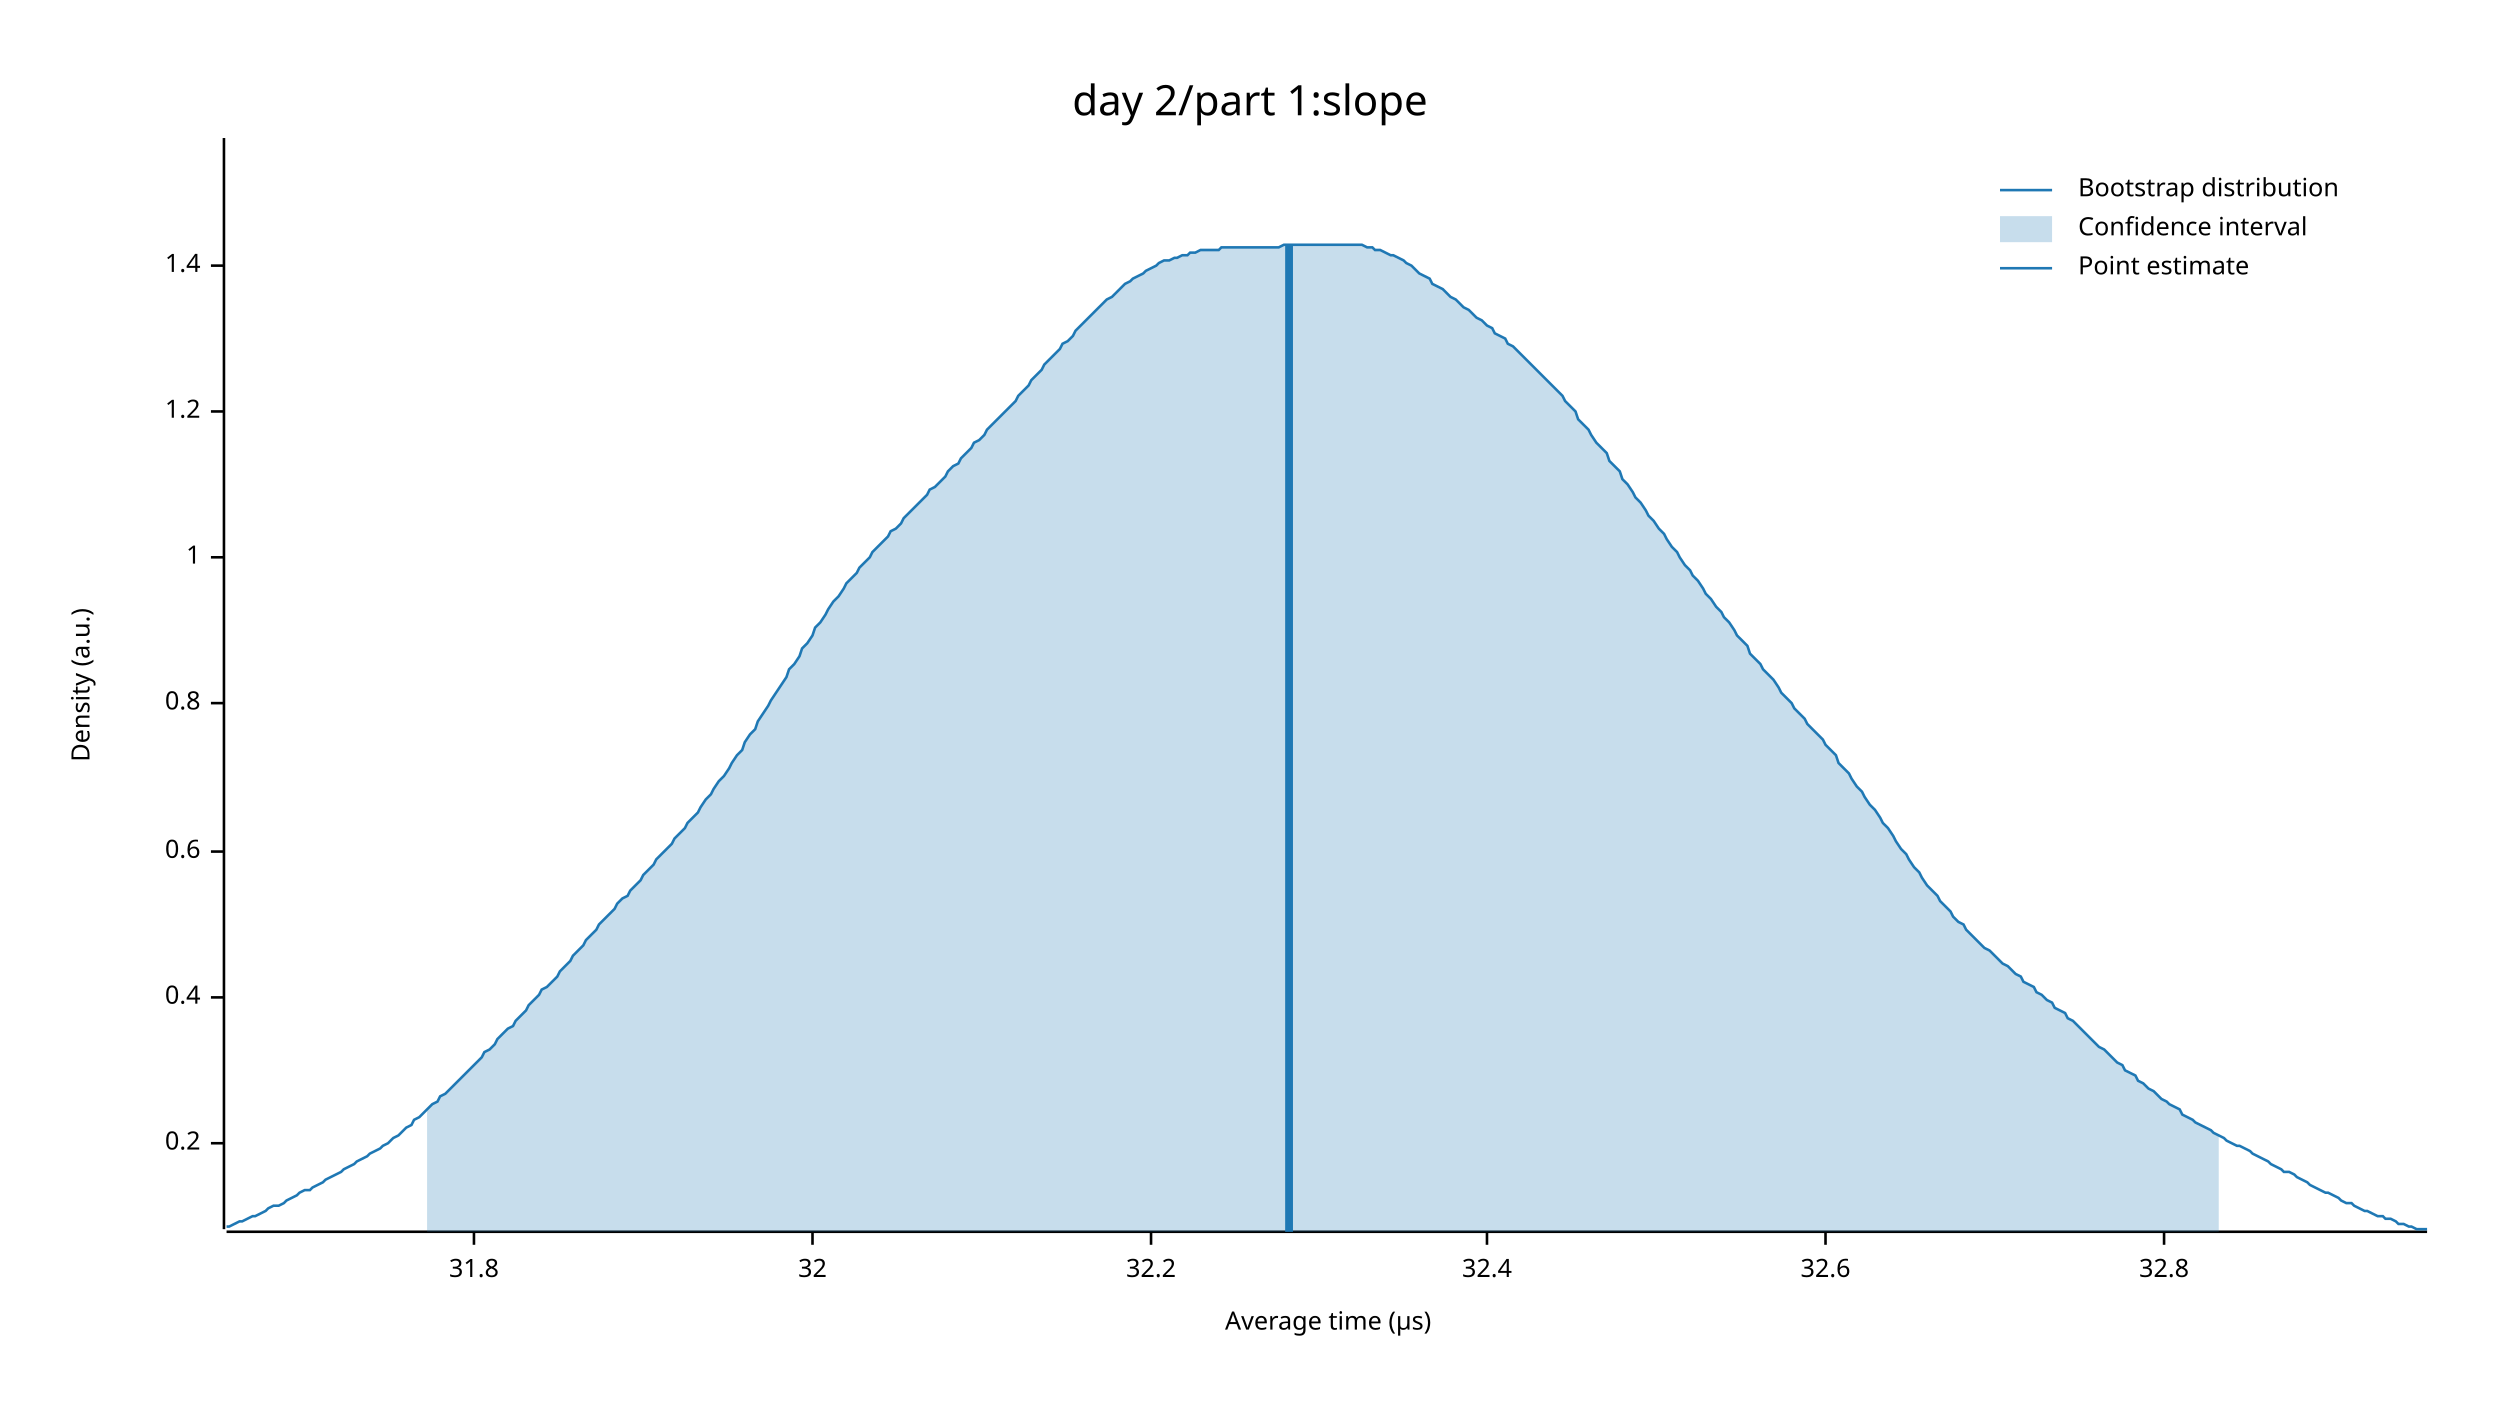
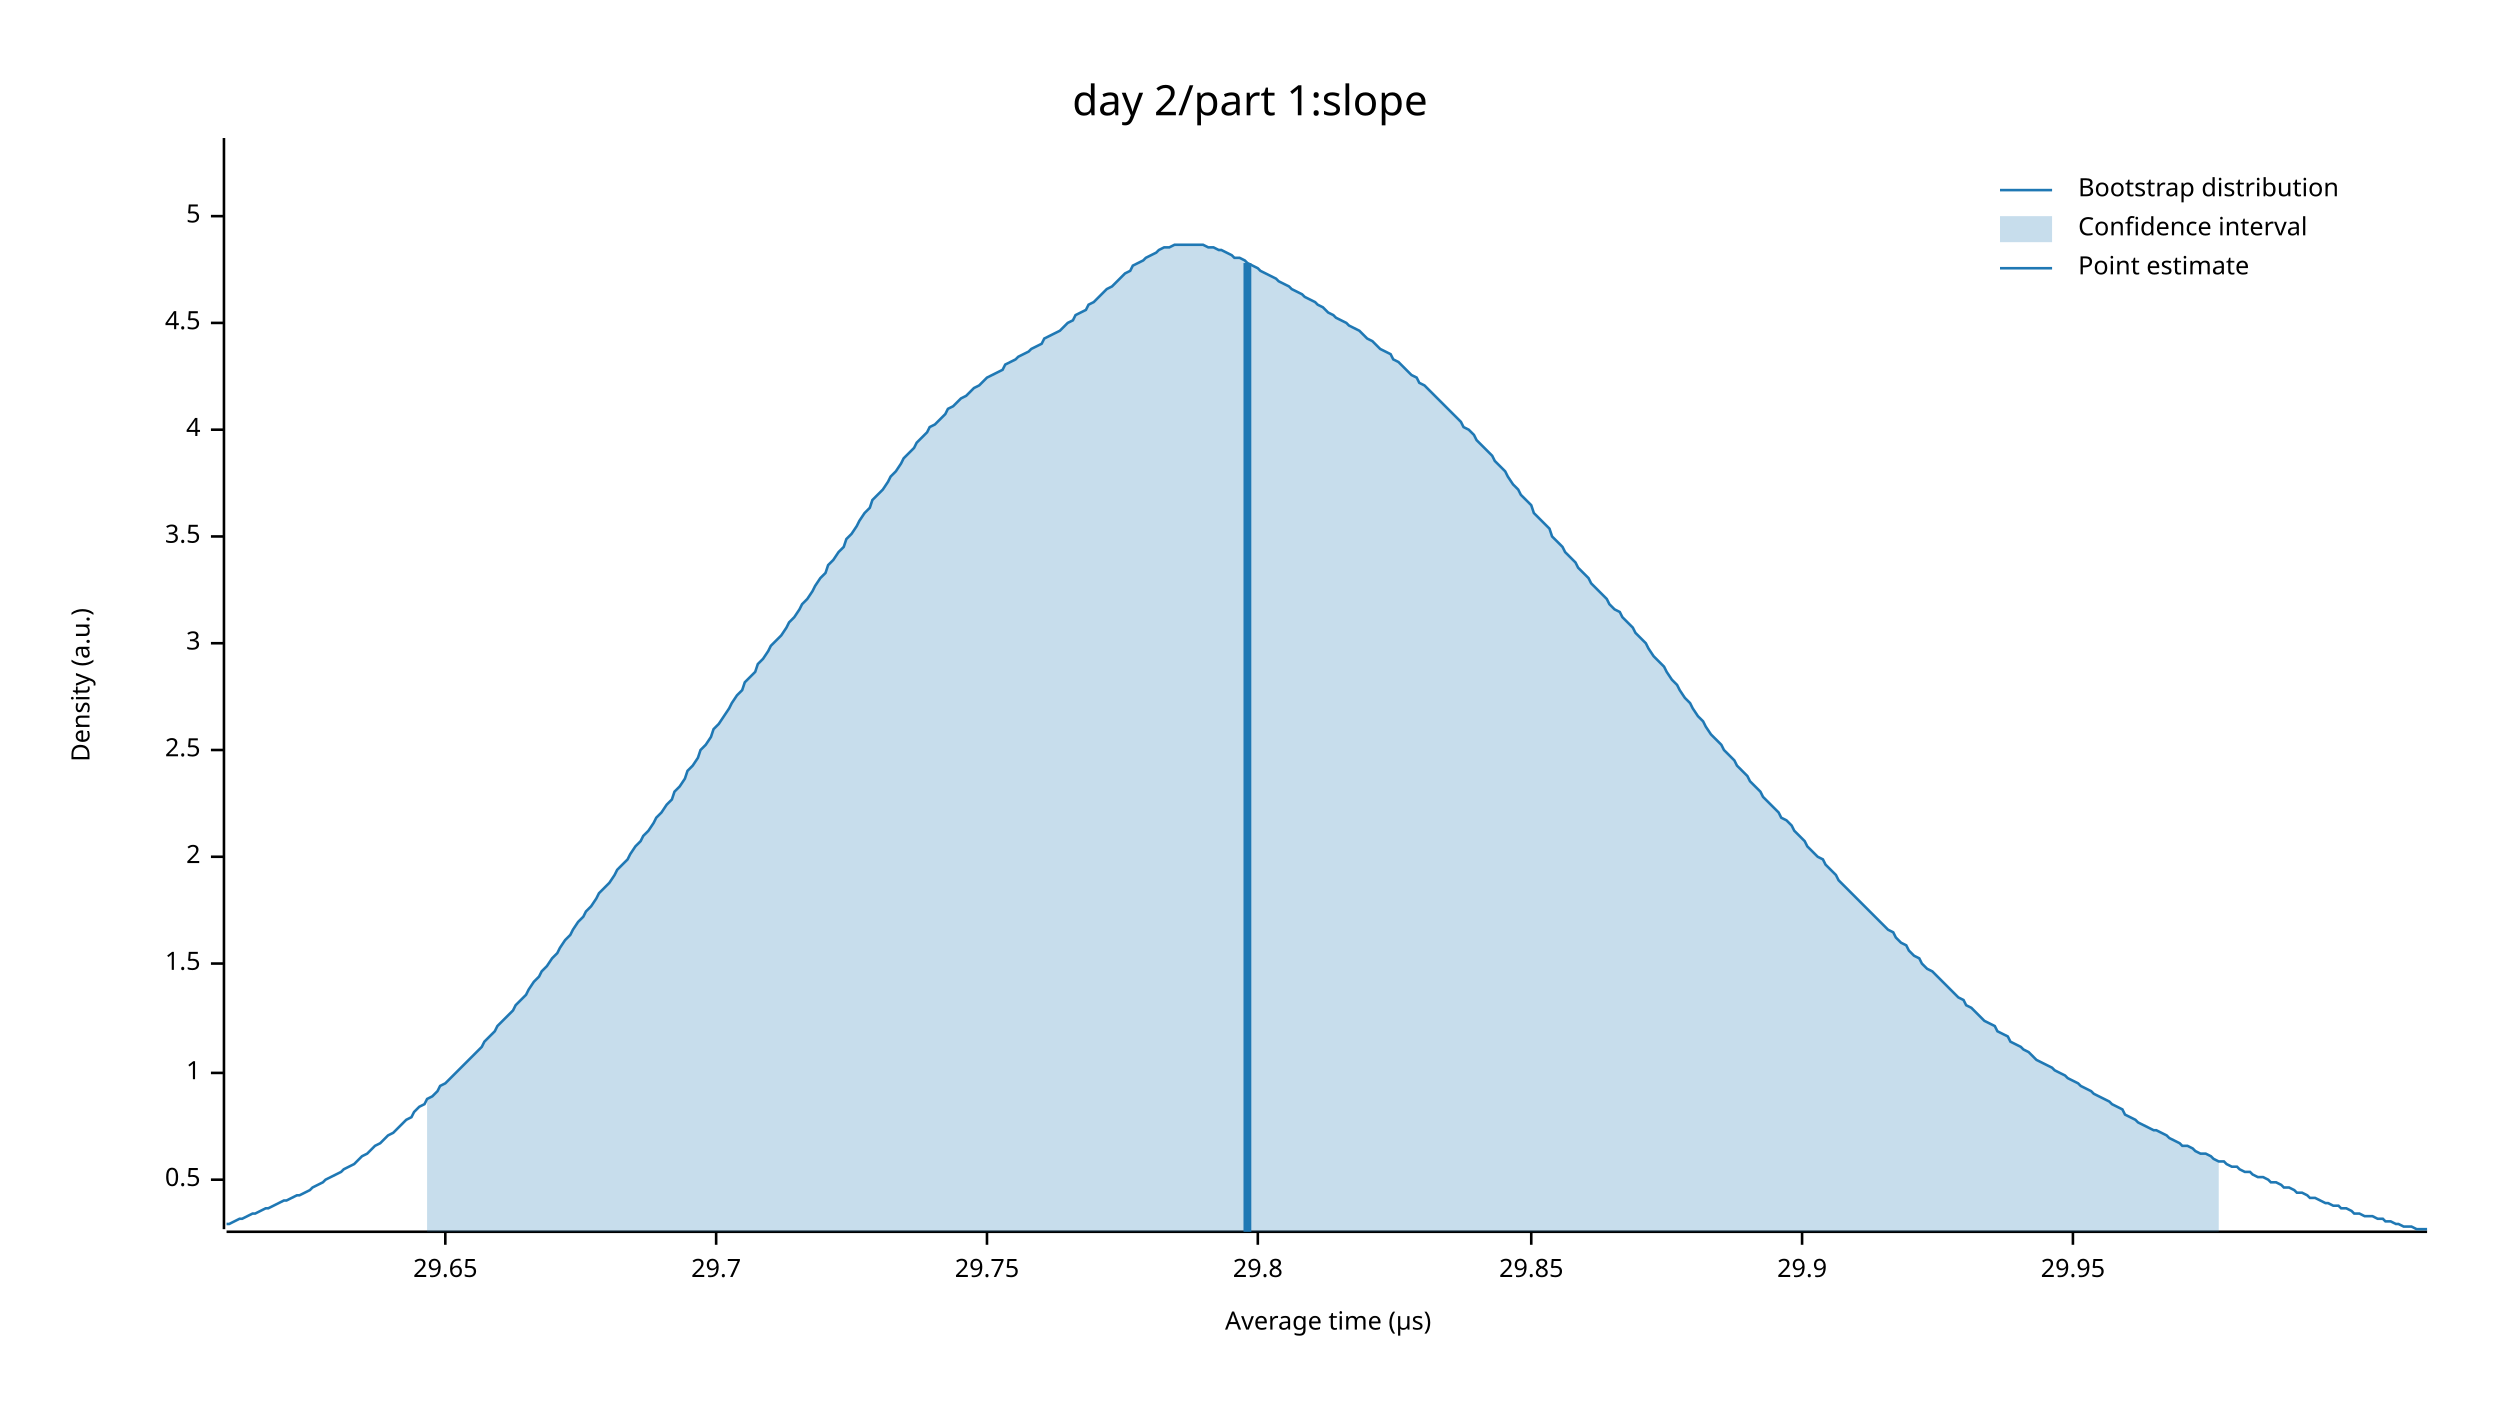
<svg xmlns="http://www.w3.org/2000/svg" width="960" height="540" viewBox="0 0 960 540">
  <text x="480" y="32" dy="0.76em" text-anchor="middle" font-family="sans-serif" font-size="16.129" opacity="1" fill="#000000">
day 2/part 1:slope
</text>
  <text x="27" y="263" dy="0.76em" text-anchor="middle" font-family="sans-serif" font-size="9.677" opacity="1" fill="#000000" transform="rotate(270, 27, 263)">
Density (a.u.)
</text>
  <text x="510" y="513" dy="-0.5ex" text-anchor="middle" font-family="sans-serif" font-size="9.677" opacity="1" fill="#000000">
Average time (µs)
</text>
  <polyline fill="none" opacity="1" stroke="#000000" stroke-width="1" points="86,53 86,472 " />
-   <text x="77" y="439" dy="0.5ex" text-anchor="end" font-family="sans-serif" font-size="9.677" opacity="1" fill="#000000">
- 0.2
+   <text x="77" y="453" dy="0.5ex" text-anchor="end" font-family="sans-serif" font-size="9.677" opacity="1" fill="#000000">
+ 0.5
</text>
-   <polyline fill="none" opacity="1" stroke="#000000" stroke-width="1" points="81,439 86,439 " />
-   <text x="77" y="383" dy="0.5ex" text-anchor="end" font-family="sans-serif" font-size="9.677" opacity="1" fill="#000000">
- 0.4
- </text>
-   <polyline fill="none" opacity="1" stroke="#000000" stroke-width="1" points="81,383 86,383 " />
-   <text x="77" y="327" dy="0.5ex" text-anchor="end" font-family="sans-serif" font-size="9.677" opacity="1" fill="#000000">
- 0.6
- </text>
-   <polyline fill="none" opacity="1" stroke="#000000" stroke-width="1" points="81,327 86,327 " />
-   <text x="77" y="270" dy="0.5ex" text-anchor="end" font-family="sans-serif" font-size="9.677" opacity="1" fill="#000000">
- 0.8
- </text>
-   <polyline fill="none" opacity="1" stroke="#000000" stroke-width="1" points="81,270 86,270 " />
-   <text x="77" y="214" dy="0.5ex" text-anchor="end" font-family="sans-serif" font-size="9.677" opacity="1" fill="#000000">
+   <polyline fill="none" opacity="1" stroke="#000000" stroke-width="1" points="81,453 86,453 " />
+   <text x="77" y="412" dy="0.5ex" text-anchor="end" font-family="sans-serif" font-size="9.677" opacity="1" fill="#000000">
1
</text>
-   <polyline fill="none" opacity="1" stroke="#000000" stroke-width="1" points="81,214 86,214 " />
-   <text x="77" y="158" dy="0.5ex" text-anchor="end" font-family="sans-serif" font-size="9.677" opacity="1" fill="#000000">
- 1.2
+   <polyline fill="none" opacity="1" stroke="#000000" stroke-width="1" points="81,412 86,412 " />
+   <text x="77" y="370" dy="0.5ex" text-anchor="end" font-family="sans-serif" font-size="9.677" opacity="1" fill="#000000">
+ 1.5
</text>
-   <polyline fill="none" opacity="1" stroke="#000000" stroke-width="1" points="81,158 86,158 " />
-   <text x="77" y="102" dy="0.5ex" text-anchor="end" font-family="sans-serif" font-size="9.677" opacity="1" fill="#000000">
- 1.4
+   <polyline fill="none" opacity="1" stroke="#000000" stroke-width="1" points="81,370 86,370 " />
+   <text x="77" y="329" dy="0.5ex" text-anchor="end" font-family="sans-serif" font-size="9.677" opacity="1" fill="#000000">
+ 2
</text>
-   <polyline fill="none" opacity="1" stroke="#000000" stroke-width="1" points="81,102 86,102 " />
+   <polyline fill="none" opacity="1" stroke="#000000" stroke-width="1" points="81,329 86,329 " />
+   <text x="77" y="288" dy="0.5ex" text-anchor="end" font-family="sans-serif" font-size="9.677" opacity="1" fill="#000000">
+ 2.5
+ </text>
+   <polyline fill="none" opacity="1" stroke="#000000" stroke-width="1" points="81,288 86,288 " />
+   <text x="77" y="247" dy="0.5ex" text-anchor="end" font-family="sans-serif" font-size="9.677" opacity="1" fill="#000000">
+ 3
+ </text>
+   <polyline fill="none" opacity="1" stroke="#000000" stroke-width="1" points="81,247 86,247 " />
+   <text x="77" y="206" dy="0.5ex" text-anchor="end" font-family="sans-serif" font-size="9.677" opacity="1" fill="#000000">
+ 3.5
+ </text>
+   <polyline fill="none" opacity="1" stroke="#000000" stroke-width="1" points="81,206 86,206 " />
+   <text x="77" y="165" dy="0.5ex" text-anchor="end" font-family="sans-serif" font-size="9.677" opacity="1" fill="#000000">
+ 4
+ </text>
+   <polyline fill="none" opacity="1" stroke="#000000" stroke-width="1" points="81,165 86,165 " />
+   <text x="77" y="124" dy="0.5ex" text-anchor="end" font-family="sans-serif" font-size="9.677" opacity="1" fill="#000000">
+ 4.5
+ </text>
+   <polyline fill="none" opacity="1" stroke="#000000" stroke-width="1" points="81,124 86,124 " />
+   <text x="77" y="83" dy="0.5ex" text-anchor="end" font-family="sans-serif" font-size="9.677" opacity="1" fill="#000000">
+ 5
+ </text>
+   <polyline fill="none" opacity="1" stroke="#000000" stroke-width="1" points="81,83 86,83 " />
  <polyline fill="none" opacity="1" stroke="#000000" stroke-width="1" points="87,473 932,473 " />
-   <text x="182" y="483" dy="0.76em" text-anchor="middle" font-family="sans-serif" font-size="9.677" opacity="1" fill="#000000">
- 31.8
+   <text x="171" y="483" dy="0.76em" text-anchor="middle" font-family="sans-serif" font-size="9.677" opacity="1" fill="#000000">
+ 29.65
</text>
-   <polyline fill="none" opacity="1" stroke="#000000" stroke-width="1" points="182,473 182,478 " />
-   <text x="312" y="483" dy="0.76em" text-anchor="middle" font-family="sans-serif" font-size="9.677" opacity="1" fill="#000000">
- 32
+   <polyline fill="none" opacity="1" stroke="#000000" stroke-width="1" points="171,473 171,478 " />
+   <text x="275" y="483" dy="0.76em" text-anchor="middle" font-family="sans-serif" font-size="9.677" opacity="1" fill="#000000">
+ 29.7
</text>
-   <polyline fill="none" opacity="1" stroke="#000000" stroke-width="1" points="312,473 312,478 " />
-   <text x="442" y="483" dy="0.76em" text-anchor="middle" font-family="sans-serif" font-size="9.677" opacity="1" fill="#000000">
- 32.2
+   <polyline fill="none" opacity="1" stroke="#000000" stroke-width="1" points="275,473 275,478 " />
+   <text x="379" y="483" dy="0.76em" text-anchor="middle" font-family="sans-serif" font-size="9.677" opacity="1" fill="#000000">
+ 29.75
</text>
-   <polyline fill="none" opacity="1" stroke="#000000" stroke-width="1" points="442,473 442,478 " />
-   <text x="571" y="483" dy="0.76em" text-anchor="middle" font-family="sans-serif" font-size="9.677" opacity="1" fill="#000000">
- 32.4
+   <polyline fill="none" opacity="1" stroke="#000000" stroke-width="1" points="379,473 379,478 " />
+   <text x="483" y="483" dy="0.76em" text-anchor="middle" font-family="sans-serif" font-size="9.677" opacity="1" fill="#000000">
+ 29.8
</text>
-   <polyline fill="none" opacity="1" stroke="#000000" stroke-width="1" points="571,473 571,478 " />
-   <text x="701" y="483" dy="0.76em" text-anchor="middle" font-family="sans-serif" font-size="9.677" opacity="1" fill="#000000">
- 32.6
+   <polyline fill="none" opacity="1" stroke="#000000" stroke-width="1" points="483,473 483,478 " />
+   <text x="588" y="483" dy="0.76em" text-anchor="middle" font-family="sans-serif" font-size="9.677" opacity="1" fill="#000000">
+ 29.85
</text>
-   <polyline fill="none" opacity="1" stroke="#000000" stroke-width="1" points="701,473 701,478 " />
-   <text x="831" y="483" dy="0.76em" text-anchor="middle" font-family="sans-serif" font-size="9.677" opacity="1" fill="#000000">
- 32.8
+   <polyline fill="none" opacity="1" stroke="#000000" stroke-width="1" points="588,473 588,478 " />
+   <text x="692" y="483" dy="0.76em" text-anchor="middle" font-family="sans-serif" font-size="9.677" opacity="1" fill="#000000">
+ 29.9
</text>
-   <polyline fill="none" opacity="1" stroke="#000000" stroke-width="1" points="831,473 831,478 " />
-   <polyline fill="none" opacity="1" stroke="#1F78B4" stroke-width="1" points="87,471 88,471 90,470 92,469 93,469 95,468 97,467 98,467 100,466 102,465 103,464 105,463 107,463 109,462 110,461 112,460 114,459 115,458 117,457 119,457 120,456 122,455 124,454 125,453 127,452 129,451 131,450 132,449 134,448 136,447 137,446 139,445 141,444 142,443 144,442 146,441 147,440 149,439 151,437 153,436 154,435 156,433 158,432 159,430 161,429 163,427 164,426 166,424 168,423 169,421 171,420 173,418 175,416 176,415 178,413 180,411 181,410 183,408 185,406 186,404 188,403 190,401 191,399 193,397 195,395 197,394 198,392 200,390 202,388 203,386 205,384 207,382 208,380 210,379 212,377 214,375 215,373 217,371 219,369 220,367 222,365 224,363 225,361 227,359 229,357 230,355 232,353 234,351 236,349 237,347 239,345 241,344 242,342 244,340 246,338 247,336 249,334 251,332 252,330 254,328 256,326 258,324 259,322 261,320 263,318 264,316 266,314 268,312 269,310 271,307 273,305 274,303 276,300 278,298 280,295 281,293 283,290 285,288 286,285 288,282 290,280 291,277 293,274 295,271 296,269 298,266 300,263 302,260 303,257 305,255 307,252 308,249 310,247 312,244 313,241 315,239 317,236 318,234 320,231 322,229 324,226 325,224 327,222 329,220 330,218 332,216 334,214 335,212 337,210 339,208 341,206 342,204 344,203 346,201 347,199 349,197 351,195 352,194 354,192 356,190 357,188 359,187 361,185 363,183 364,181 366,179 368,178 369,176 371,174 373,172 374,170 376,169 378,167 379,165 381,163 383,161 385,159 386,158 388,156 390,154 391,152 393,150 395,148 396,146 398,144 400,142 401,140 403,138 405,136 407,134 408,132 410,131 412,129 413,127 415,125 417,123 418,122 420,120 422,118 423,117 425,115 427,114 429,112 430,111 432,109 434,108 435,107 437,106 439,105 440,104 442,103 444,102 445,101 447,100 449,100 451,99 452,99 454,98 456,98 457,97 459,97 461,96 462,96 464,96 466,96 468,96 469,95 471,95 473,95 474,95 476,95 478,95 479,95 481,95 483,95 484,95 486,95 488,95 490,95 491,95 493,94 495,94 496,94 498,94 500,94 501,94 503,94 505,94 506,94 508,94 510,94 512,94 513,94 515,94 517,94 518,94 520,94 522,94 523,94 525,95 527,95 528,96 530,96 532,97 534,98 535,98 537,99 539,100 540,101 542,102 544,104 545,105 547,106 549,107 550,109 552,110 554,111 556,113 557,114 559,115 561,117 562,118 564,119 566,121 567,122 569,123 571,125 573,126 574,128 576,129 578,130 579,132 581,133 583,135 584,136 586,138 588,140 589,141 591,143 593,145 595,147 596,148 598,150 600,152 601,154 603,156 605,158 606,161 608,163 610,165 611,167 613,170 615,172 617,174 618,177 620,179 622,181 623,184 625,186 627,189 628,191 630,193 632,196 633,198 635,200 637,203 639,205 640,207 642,210 644,212 645,214 647,217 649,219 650,221 652,223 654,226 655,228 657,230 659,233 661,235 662,237 664,239 666,242 667,244 669,246 671,248 672,251 674,253 676,255 677,257 679,259 681,261 683,264 684,266 686,268 688,270 689,272 691,274 693,276 694,278 696,280 698,282 700,284 701,286 703,288 705,290 706,293 708,295 710,297 711,299 713,302 715,304 716,306 718,309 720,311 722,314 723,316 725,318 727,321 728,323 730,326 732,328 733,330 735,333 737,335 738,337 740,340 742,342 744,344 745,346 747,348 749,350 750,352 752,354 754,355 755,357 757,359 759,361 760,362 762,364 764,365 766,367 767,368 769,370 771,371 772,372 774,374 776,375 777,377 779,378 781,379 782,381 784,382 786,384 788,385 789,387 791,388 793,389 794,391 796,392 798,394 799,395 801,397 803,399 804,400 806,402 808,403 810,405 811,406 813,408 815,409 816,411 818,412 820,413 821,415 823,416 825,418 827,419 828,420 830,422 832,423 833,424 835,425 837,426 838,428 840,429 842,430 843,431 845,432 847,433 849,434 850,435 852,436 854,437 855,438 857,439 859,440 860,440 862,441 864,442 865,443 867,444 869,445 871,446 872,447 874,448 876,449 877,450 879,450 881,451 882,452 884,453 886,454 887,455 889,456 891,457 893,458 894,458 896,459 898,460 899,461 901,462 903,462 904,463 906,464 908,465 909,465 911,466 913,467 915,467 916,468 918,468 920,469 921,470 923,470 925,471 926,471 928,472 930,472 932,472 " />
-   <polygon opacity="0.25" fill="#1F78B4" points="164,426 166,424 168,423 169,421 171,420 173,418 175,416 176,415 178,413 180,411 181,410 183,408 185,406 186,404 188,403 190,401 191,399 193,397 195,395 197,394 198,392 200,390 202,388 203,386 205,384 207,382 208,380 210,379 212,377 214,375 215,373 217,371 219,369 220,367 222,365 224,363 225,361 227,359 229,357 230,355 232,353 234,351 236,349 237,347 239,345 241,344 242,342 244,340 246,338 247,336 249,334 251,332 252,330 254,328 256,326 258,324 259,322 261,320 263,318 264,316 266,314 268,312 269,310 271,307 273,305 274,303 276,300 278,298 280,295 281,293 283,290 285,288 286,285 288,282 290,280 291,277 293,274 295,271 296,269 298,266 300,263 302,260 303,257 305,255 307,252 308,249 310,247 312,244 313,241 315,239 317,236 318,234 320,231 322,229 324,226 325,224 327,222 329,220 330,218 332,216 334,214 335,212 337,210 339,208 341,206 342,204 344,203 346,201 347,199 349,197 351,195 352,194 354,192 356,190 357,188 359,187 361,185 363,183 364,181 366,179 368,178 369,176 371,174 373,172 374,170 376,169 378,167 379,165 381,163 383,161 385,159 386,158 388,156 390,154 391,152 393,150 395,148 396,146 398,144 400,142 401,140 403,138 405,136 407,134 408,132 410,131 412,129 413,127 415,125 417,123 418,122 420,120 422,118 423,117 425,115 427,114 429,112 430,111 432,109 434,108 435,107 437,106 439,105 440,104 442,103 444,102 445,101 447,100 449,100 451,99 452,99 454,98 456,98 457,97 459,97 461,96 462,96 464,96 466,96 468,96 469,95 471,95 473,95 474,95 476,95 478,95 479,95 481,95 483,95 484,95 486,95 488,95 490,95 491,95 493,94 495,94 496,94 498,94 500,94 501,94 503,94 505,94 506,94 508,94 510,94 512,94 513,94 515,94 517,94 518,94 520,94 522,94 523,94 525,95 527,95 528,96 530,96 532,97 534,98 535,98 537,99 539,100 540,101 542,102 544,104 545,105 547,106 549,107 550,109 552,110 554,111 556,113 557,114 559,115 561,117 562,118 564,119 566,121 567,122 569,123 571,125 573,126 574,128 576,129 578,130 579,132 581,133 583,135 584,136 586,138 588,140 589,141 591,143 593,145 595,147 596,148 598,150 600,152 601,154 603,156 605,158 606,161 608,163 610,165 611,167 613,170 615,172 617,174 618,177 620,179 622,181 623,184 625,186 627,189 628,191 630,193 632,196 633,198 635,200 637,203 639,205 640,207 642,210 644,212 645,214 647,217 649,219 650,221 652,223 654,226 655,228 657,230 659,233 661,235 662,237 664,239 666,242 667,244 669,246 671,248 672,251 674,253 676,255 677,257 679,259 681,261 683,264 684,266 686,268 688,270 689,272 691,274 693,276 694,278 696,280 698,282 700,284 701,286 703,288 705,290 706,293 708,295 710,297 711,299 713,302 715,304 716,306 718,309 720,311 722,314 723,316 725,318 727,321 728,323 730,326 732,328 733,330 735,333 737,335 738,337 740,340 742,342 744,344 745,346 747,348 749,350 750,352 752,354 754,355 755,357 757,359 759,361 760,362 762,364 764,365 766,367 767,368 769,370 771,371 772,372 774,374 776,375 777,377 779,378 781,379 782,381 784,382 786,384 788,385 789,387 791,388 793,389 794,391 796,392 798,394 799,395 801,397 803,399 804,400 806,402 808,403 810,405 811,406 813,408 815,409 816,411 818,412 820,413 821,415 823,416 825,418 827,419 828,420 830,422 832,423 833,424 835,425 837,426 838,428 840,429 842,430 843,431 845,432 847,433 849,434 850,435 852,436 852,473 164,473 " />
-   <polyline fill="none" opacity="1" stroke="#1F78B4" stroke-width="3" points="495,473 495,94 " />
+   <polyline fill="none" opacity="1" stroke="#000000" stroke-width="1" points="692,473 692,478 " />
+   <text x="796" y="483" dy="0.76em" text-anchor="middle" font-family="sans-serif" font-size="9.677" opacity="1" fill="#000000">
+ 29.95
+ </text>
+   <polyline fill="none" opacity="1" stroke="#000000" stroke-width="1" points="796,473 796,478 " />
+   <polyline fill="none" opacity="1" stroke="#1F78B4" stroke-width="1" points="87,470 88,470 90,469 92,468 93,468 95,467 97,466 98,466 100,465 102,464 103,464 105,463 107,462 109,461 110,461 112,460 114,459 115,459 117,458 119,457 120,456 122,455 124,454 125,453 127,452 129,451 131,450 132,449 134,448 136,447 137,446 139,444 141,443 142,442 144,440 146,439 147,438 149,436 151,435 153,433 154,432 156,430 158,429 159,427 161,425 163,424 164,422 166,421 168,419 169,417 171,416 173,414 175,412 176,411 178,409 180,407 181,406 183,404 185,402 186,400 188,398 190,396 191,394 193,392 195,390 197,388 198,386 200,384 202,382 203,380 205,377 207,375 208,373 210,371 212,368 214,366 215,364 217,361 219,359 220,357 222,354 224,352 225,350 227,348 229,345 230,343 232,341 234,339 236,336 237,334 239,332 241,330 242,328 244,325 246,323 247,321 249,319 251,316 252,314 254,312 256,309 258,307 259,304 261,302 263,299 264,296 266,294 268,291 269,288 271,286 273,283 274,280 276,278 278,275 280,272 281,270 283,267 285,265 286,262 288,260 290,258 291,255 293,253 295,250 296,248 298,246 300,244 302,241 303,239 305,237 307,234 308,232 310,230 312,227 313,225 315,222 317,220 318,217 320,215 322,212 324,210 325,207 327,205 329,202 330,200 332,197 334,195 335,192 337,190 339,188 341,185 342,183 344,181 346,178 347,176 349,174 351,172 352,170 354,168 356,166 357,164 359,163 361,161 363,159 364,157 366,156 368,154 369,153 371,152 373,150 374,149 376,148 378,146 379,145 381,144 383,143 385,142 386,140 388,139 390,138 391,137 393,136 395,135 396,134 398,133 400,132 401,130 403,129 405,128 407,127 408,126 410,124 412,123 413,121 415,120 417,119 418,117 420,116 422,114 423,113 425,111 427,110 429,108 430,107 432,105 434,104 435,102 437,101 439,100 440,99 442,98 444,97 445,96 447,95 449,95 451,94 452,94 454,94 456,94 457,94 459,94 461,94 462,94 464,95 466,95 468,96 469,96 471,97 473,98 474,99 476,99 478,100 479,101 481,102 483,103 484,104 486,105 488,106 490,107 491,108 493,109 495,110 496,111 498,112 500,113 501,114 503,115 505,116 506,117 508,118 510,120 512,121 513,122 515,123 517,124 518,125 520,126 522,127 523,128 525,130 527,131 528,132 530,134 532,135 534,136 535,138 537,139 539,141 540,142 542,144 544,145 545,147 547,148 549,150 550,151 552,153 554,155 556,157 557,158 559,160 561,162 562,164 564,165 566,167 567,169 569,171 571,173 573,175 574,177 576,179 578,181 579,183 581,186 583,188 584,190 586,192 588,194 589,197 591,199 593,201 595,203 596,206 598,208 600,210 601,212 603,214 605,216 606,218 608,220 610,222 611,224 613,226 615,228 617,230 618,232 620,234 622,235 623,237 625,239 627,241 628,243 630,245 632,247 633,249 635,252 637,254 639,256 640,258 642,261 644,263 645,265 647,268 649,270 650,272 652,275 654,277 655,279 657,282 659,284 661,286 662,288 664,290 666,292 667,294 669,296 671,298 672,300 674,302 676,304 677,306 679,308 681,310 683,312 684,314 686,315 688,317 689,319 691,321 693,323 694,325 696,327 698,329 700,330 701,332 703,334 705,336 706,338 708,340 710,342 711,343 713,345 715,347 716,348 718,350 720,352 722,354 723,355 725,357 727,358 728,360 730,362 732,363 733,365 735,367 737,368 738,370 740,372 742,373 744,375 745,376 747,378 749,380 750,381 752,383 754,384 755,386 757,387 759,389 760,390 762,392 764,393 766,394 767,396 769,397 771,398 772,400 774,401 776,402 777,403 779,404 781,406 782,407 784,408 786,409 788,410 789,411 791,412 793,413 794,414 796,415 798,416 799,417 801,418 803,419 804,420 806,421 808,422 810,423 811,424 813,425 815,426 816,428 818,429 820,430 821,431 823,432 825,433 827,434 828,434 830,435 832,436 833,437 835,438 837,439 838,440 840,440 842,441 843,442 845,443 847,443 849,444 850,445 852,446 854,446 855,447 857,448 859,448 860,449 862,450 864,450 865,451 867,452 869,452 871,453 872,454 874,454 876,455 877,456 879,456 881,457 882,458 884,458 886,459 887,460 889,460 891,461 893,462 894,462 896,463 898,463 899,464 901,464 903,465 904,466 906,466 908,467 909,467 911,467 913,468 915,468 916,469 918,469 920,470 921,470 923,471 925,471 926,471 928,472 930,472 932,472 " />
+   <polygon opacity="0.25" fill="#1F78B4" points="164,422 166,421 168,419 169,417 171,416 173,414 175,412 176,411 178,409 180,407 181,406 183,404 185,402 186,400 188,398 190,396 191,394 193,392 195,390 197,388 198,386 200,384 202,382 203,380 205,377 207,375 208,373 210,371 212,368 214,366 215,364 217,361 219,359 220,357 222,354 224,352 225,350 227,348 229,345 230,343 232,341 234,339 236,336 237,334 239,332 241,330 242,328 244,325 246,323 247,321 249,319 251,316 252,314 254,312 256,309 258,307 259,304 261,302 263,299 264,296 266,294 268,291 269,288 271,286 273,283 274,280 276,278 278,275 280,272 281,270 283,267 285,265 286,262 288,260 290,258 291,255 293,253 295,250 296,248 298,246 300,244 302,241 303,239 305,237 307,234 308,232 310,230 312,227 313,225 315,222 317,220 318,217 320,215 322,212 324,210 325,207 327,205 329,202 330,200 332,197 334,195 335,192 337,190 339,188 341,185 342,183 344,181 346,178 347,176 349,174 351,172 352,170 354,168 356,166 357,164 359,163 361,161 363,159 364,157 366,156 368,154 369,153 371,152 373,150 374,149 376,148 378,146 379,145 381,144 383,143 385,142 386,140 388,139 390,138 391,137 393,136 395,135 396,134 398,133 400,132 401,130 403,129 405,128 407,127 408,126 410,124 412,123 413,121 415,120 417,119 418,117 420,116 422,114 423,113 425,111 427,110 429,108 430,107 432,105 434,104 435,102 437,101 439,100 440,99 442,98 444,97 445,96 447,95 449,95 451,94 452,94 454,94 456,94 457,94 459,94 461,94 462,94 464,95 466,95 468,96 469,96 471,97 473,98 474,99 476,99 478,100 479,101 481,102 483,103 484,104 486,105 488,106 490,107 491,108 493,109 495,110 496,111 498,112 500,113 501,114 503,115 505,116 506,117 508,118 510,120 512,121 513,122 515,123 517,124 518,125 520,126 522,127 523,128 525,130 527,131 528,132 530,134 532,135 534,136 535,138 537,139 539,141 540,142 542,144 544,145 545,147 547,148 549,150 550,151 552,153 554,155 556,157 557,158 559,160 561,162 562,164 564,165 566,167 567,169 569,171 571,173 573,175 574,177 576,179 578,181 579,183 581,186 583,188 584,190 586,192 588,194 589,197 591,199 593,201 595,203 596,206 598,208 600,210 601,212 603,214 605,216 606,218 608,220 610,222 611,224 613,226 615,228 617,230 618,232 620,234 622,235 623,237 625,239 627,241 628,243 630,245 632,247 633,249 635,252 637,254 639,256 640,258 642,261 644,263 645,265 647,268 649,270 650,272 652,275 654,277 655,279 657,282 659,284 661,286 662,288 664,290 666,292 667,294 669,296 671,298 672,300 674,302 676,304 677,306 679,308 681,310 683,312 684,314 686,315 688,317 689,319 691,321 693,323 694,325 696,327 698,329 700,330 701,332 703,334 705,336 706,338 708,340 710,342 711,343 713,345 715,347 716,348 718,350 720,352 722,354 723,355 725,357 727,358 728,360 730,362 732,363 733,365 735,367 737,368 738,370 740,372 742,373 744,375 745,376 747,378 749,380 750,381 752,383 754,384 755,386 757,387 759,389 760,390 762,392 764,393 766,394 767,396 769,397 771,398 772,400 774,401 776,402 777,403 779,404 781,406 782,407 784,408 786,409 788,410 789,411 791,412 793,413 794,414 796,415 798,416 799,417 801,418 803,419 804,420 806,421 808,422 810,423 811,424 813,425 815,426 816,428 818,429 820,430 821,431 823,432 825,433 827,434 828,434 830,435 832,436 833,437 835,438 837,439 838,440 840,440 842,441 843,442 845,443 847,443 849,444 850,445 852,446 852,473 164,473 " />
+   <polyline fill="none" opacity="1" stroke="#1F78B4" stroke-width="3" points="479,473 479,101 " />
  <text x="798" y="68" dy="0.76em" text-anchor="start" font-family="sans-serif" font-size="9.677" opacity="1" fill="#000000">
Bootstrap distribution
</text>
  <text x="798" y="83" dy="0.76em" text-anchor="start" font-family="sans-serif" font-size="9.677" opacity="1" fill="#000000">
Confidence interval
</text>
  <text x="798" y="98" dy="0.76em" text-anchor="start" font-family="sans-serif" font-size="9.677" opacity="1" fill="#000000">
Point estimate
</text>
  <polyline fill="none" opacity="1" stroke="#1F78B4" stroke-width="1" points="768,73 788,73 " />
  <rect x="768" y="83" width="20" height="10" opacity="0.25" fill="#1F78B4" stroke="none" />
  <polyline fill="none" opacity="1" stroke="#1F78B4" stroke-width="1" points="768,103 788,103 " />
</svg>
